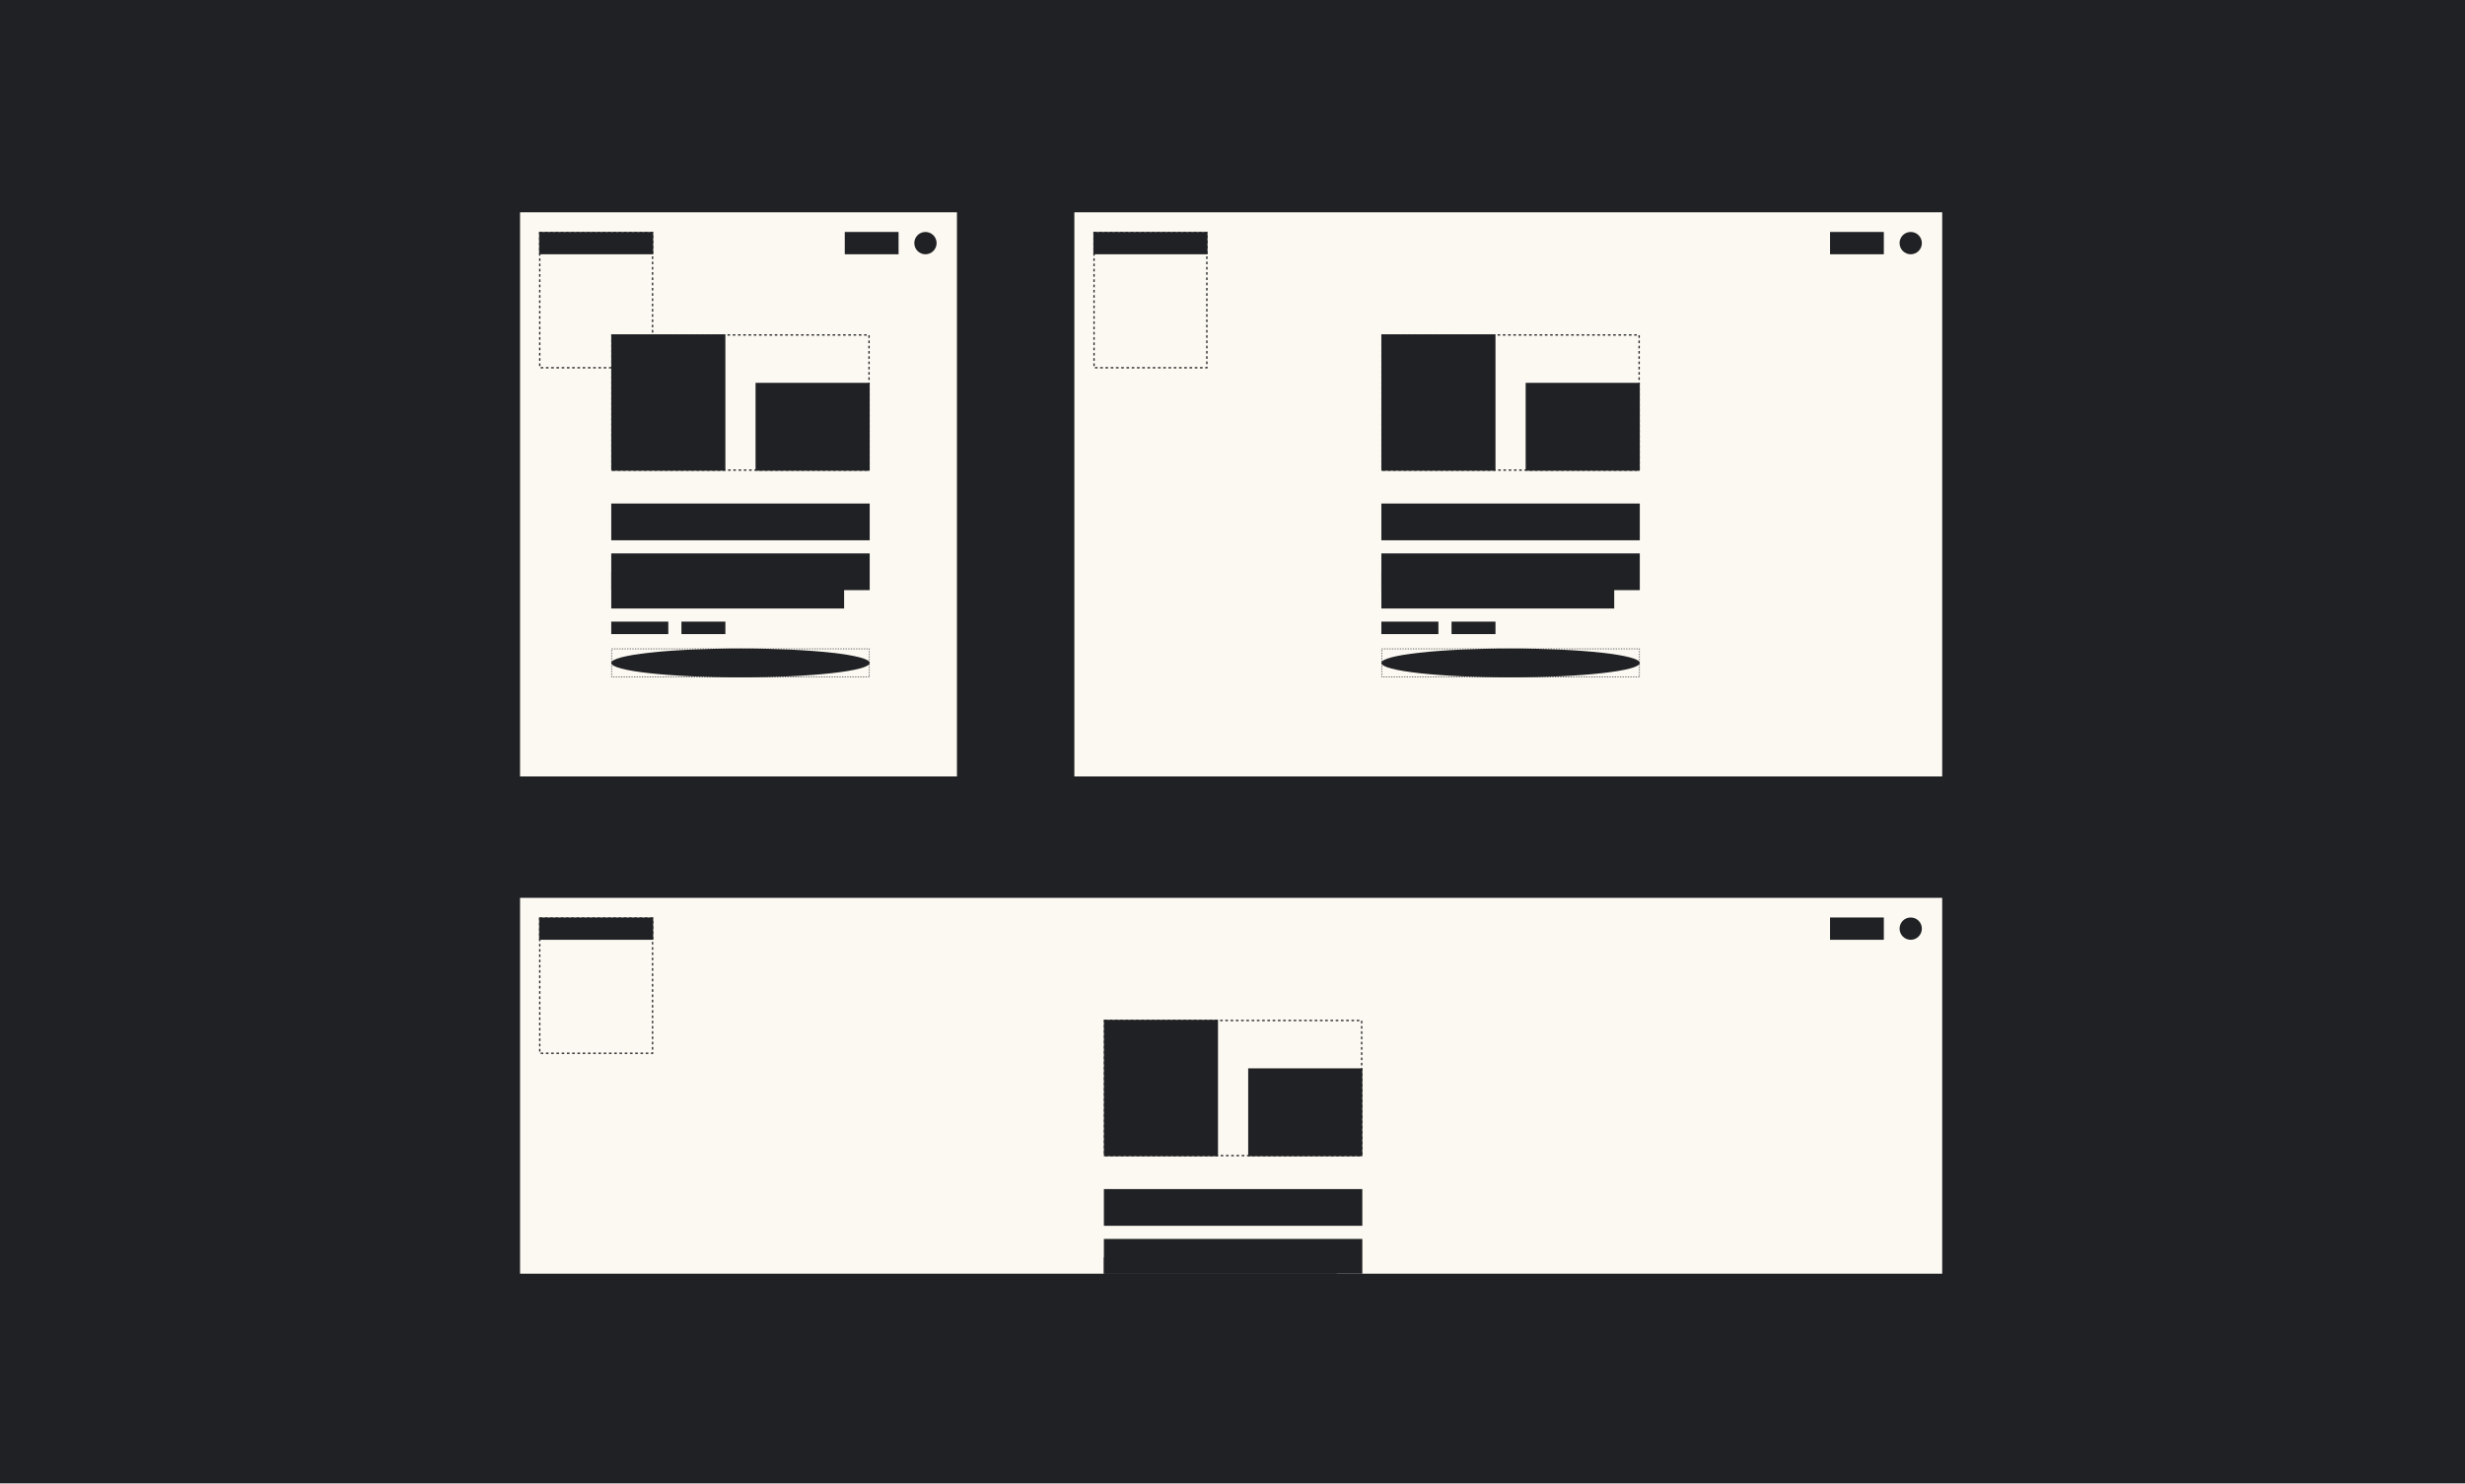
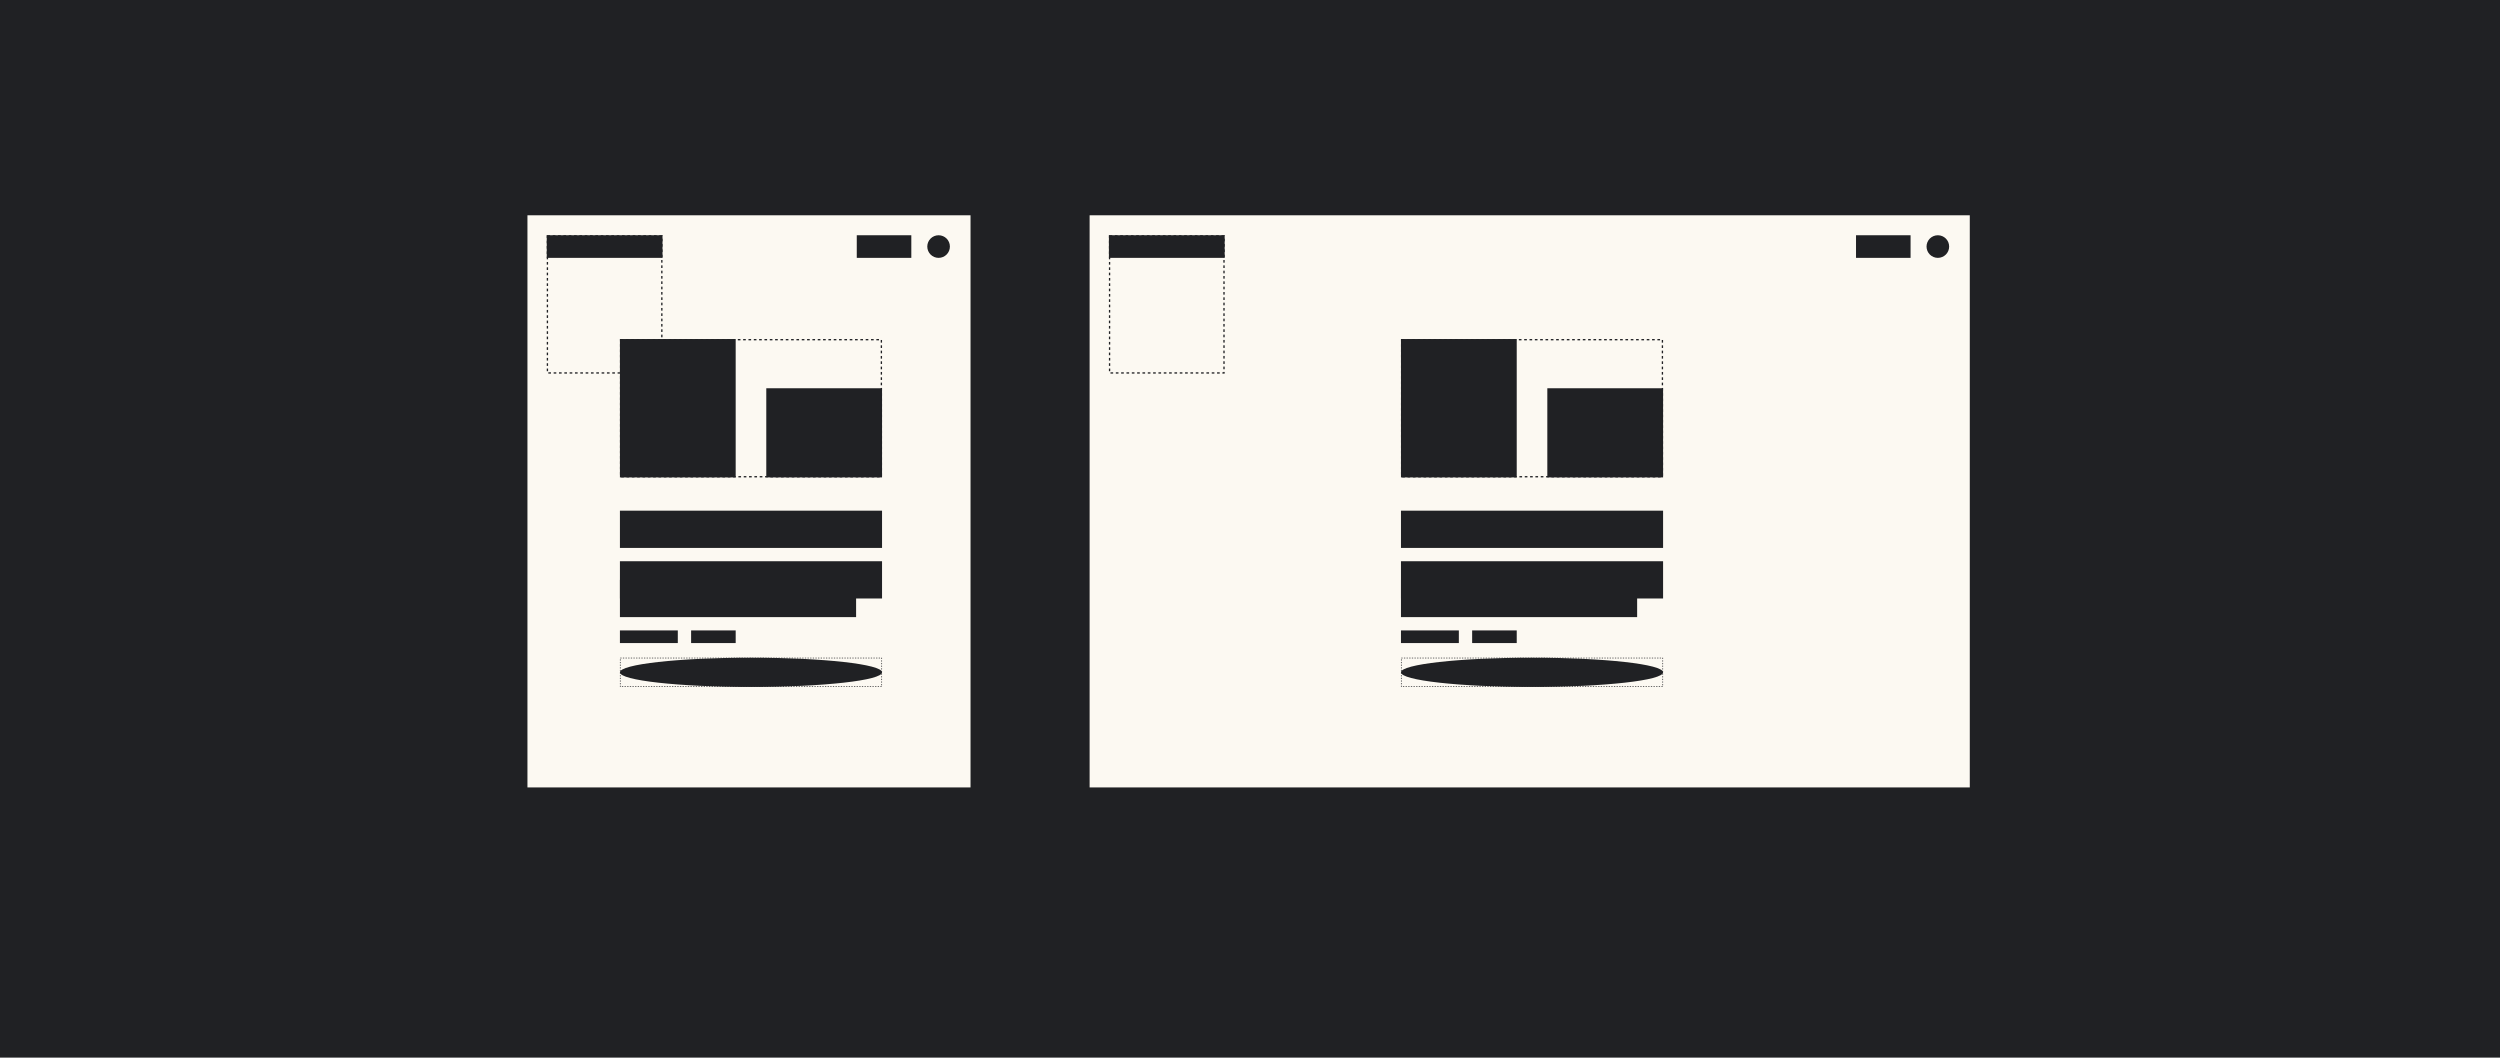
- <svg xmlns="http://www.w3.org/2000/svg" width="929" height="559" viewBox="0 0 929 559" fill="none">
-   <rect width="929" height="559" fill="#202124" />
+ <svg xmlns="http://www.w3.org/2000/svg" width="929" height="393" viewBox="0 0 929 393" fill="none">
+   <rect width="929" height="393" fill="#202124" />
  <rect width="164.648" height="212.608" transform="translate(196 80)" fill="#FCF9F2" />
  <rect x="203.417" y="87.664" width="42.522" height="50.927" stroke="#202124" stroke-width="0.494" stroke-dasharray="0.99 0.99" />
  <rect x="203.169" y="87.417" width="43.016" height="8.405" fill="#202124" />
  <rect x="230.363" y="125.983" width="43.016" height="51.422" fill="#202124" />
  <rect x="230.61" y="126.23" width="96.91" height="50.927" stroke="#202124" stroke-width="0.494" stroke-dasharray="0.99 0.99" />
  <rect x="230.363" y="189.765" width="97.404" height="13.844" fill="#202124" />
  <rect x="230.487" y="244.524" width="97.157" height="10.63" stroke="#202124" stroke-width="0.247" stroke-dasharray="0.49 0.49" />
  <rect x="230.363" y="208.554" width="97.404" height="13.844" fill="#202124" />
  <rect x="230.363" y="215.476" width="87.763" height="13.844" fill="#202124" />
  <rect x="230.363" y="234.265" width="21.508" height="4.697" fill="#202124" />
  <rect x="256.816" y="234.265" width="16.564" height="4.697" fill="#202124" />
  <rect x="284.751" y="144.277" width="43.016" height="33.127" fill="#202124" />
  <rect x="318.374" y="87.417" width="20.272" height="8.405" fill="#202124" />
  <circle cx="348.781" cy="91.62" r="4.203" fill="#202124" />
  <ellipse cx="279.065" cy="249.839" rx="48.702" ry="5.439" fill="#202124" />
-   <g clip-path="url(#clip0_459_93)">
-     <rect width="535.97" height="141.656" transform="translate(196 338.344)" fill="#FCF9F2" />
-     <rect x="203.417" y="346.007" width="42.522" height="50.927" stroke="#202124" stroke-width="0.494" stroke-dasharray="0.99 0.99" />
-     <rect x="203.169" y="345.76" width="43.016" height="8.405" fill="#202124" />
-     <rect x="416.024" y="384.326" width="43.016" height="51.422" fill="#202124" />
-     <rect x="416.272" y="384.574" width="96.91" height="50.927" stroke="#202124" stroke-width="0.494" stroke-dasharray="0.99 0.99" />
-     <rect x="416.024" y="448.109" width="97.404" height="13.844" fill="#202124" />
-     <rect x="416.024" y="466.897" width="97.404" height="13.844" fill="#202124" />
-     <rect x="416.024" y="473.82" width="87.763" height="13.844" fill="#202124" />
-     <rect x="470.413" y="402.621" width="43.016" height="33.127" fill="#202124" />
-     <rect x="689.696" y="345.76" width="20.272" height="8.405" fill="#202124" />
-     <circle cx="720.104" cy="349.963" r="4.203" fill="#202124" />
-   </g>
  <rect width="327.07" height="212.608" transform="translate(404.9 80)" fill="#FCF9F2" />
  <rect x="412.316" y="87.664" width="42.522" height="50.927" stroke="#202124" stroke-width="0.494" stroke-dasharray="0.99 0.99" />
  <rect x="412.069" y="87.417" width="43.016" height="8.405" fill="#202124" />
  <rect x="520.598" y="125.983" width="43.016" height="51.422" fill="#202124" />
  <rect x="520.845" y="126.23" width="96.91" height="50.927" stroke="#202124" stroke-width="0.494" stroke-dasharray="0.99 0.99" />
  <rect x="520.598" y="189.765" width="97.404" height="13.844" fill="#202124" />
  <rect x="520.722" y="244.524" width="97.157" height="10.63" stroke="#202124" stroke-width="0.247" stroke-dasharray="0.49 0.49" />
  <rect x="520.598" y="208.554" width="97.404" height="13.844" fill="#202124" />
  <rect x="520.598" y="215.476" width="87.763" height="13.844" fill="#202124" />
  <rect x="520.598" y="234.265" width="21.508" height="4.697" fill="#202124" />
  <rect x="547.051" y="234.265" width="16.564" height="4.697" fill="#202124" />
  <rect x="574.986" y="144.277" width="43.016" height="33.127" fill="#202124" />
  <rect x="689.696" y="87.417" width="20.272" height="8.405" fill="#202124" />
  <circle cx="720.104" cy="91.62" r="4.203" fill="#202124" />
  <ellipse cx="569.3" cy="249.839" rx="48.702" ry="5.439" fill="#202124" />
-   <defs>
-     <clipPath id="clip0_459_93">
-       <rect width="535.97" height="141.656" fill="white" transform="translate(196 338.344)" />
-     </clipPath>
-   </defs>
</svg>
